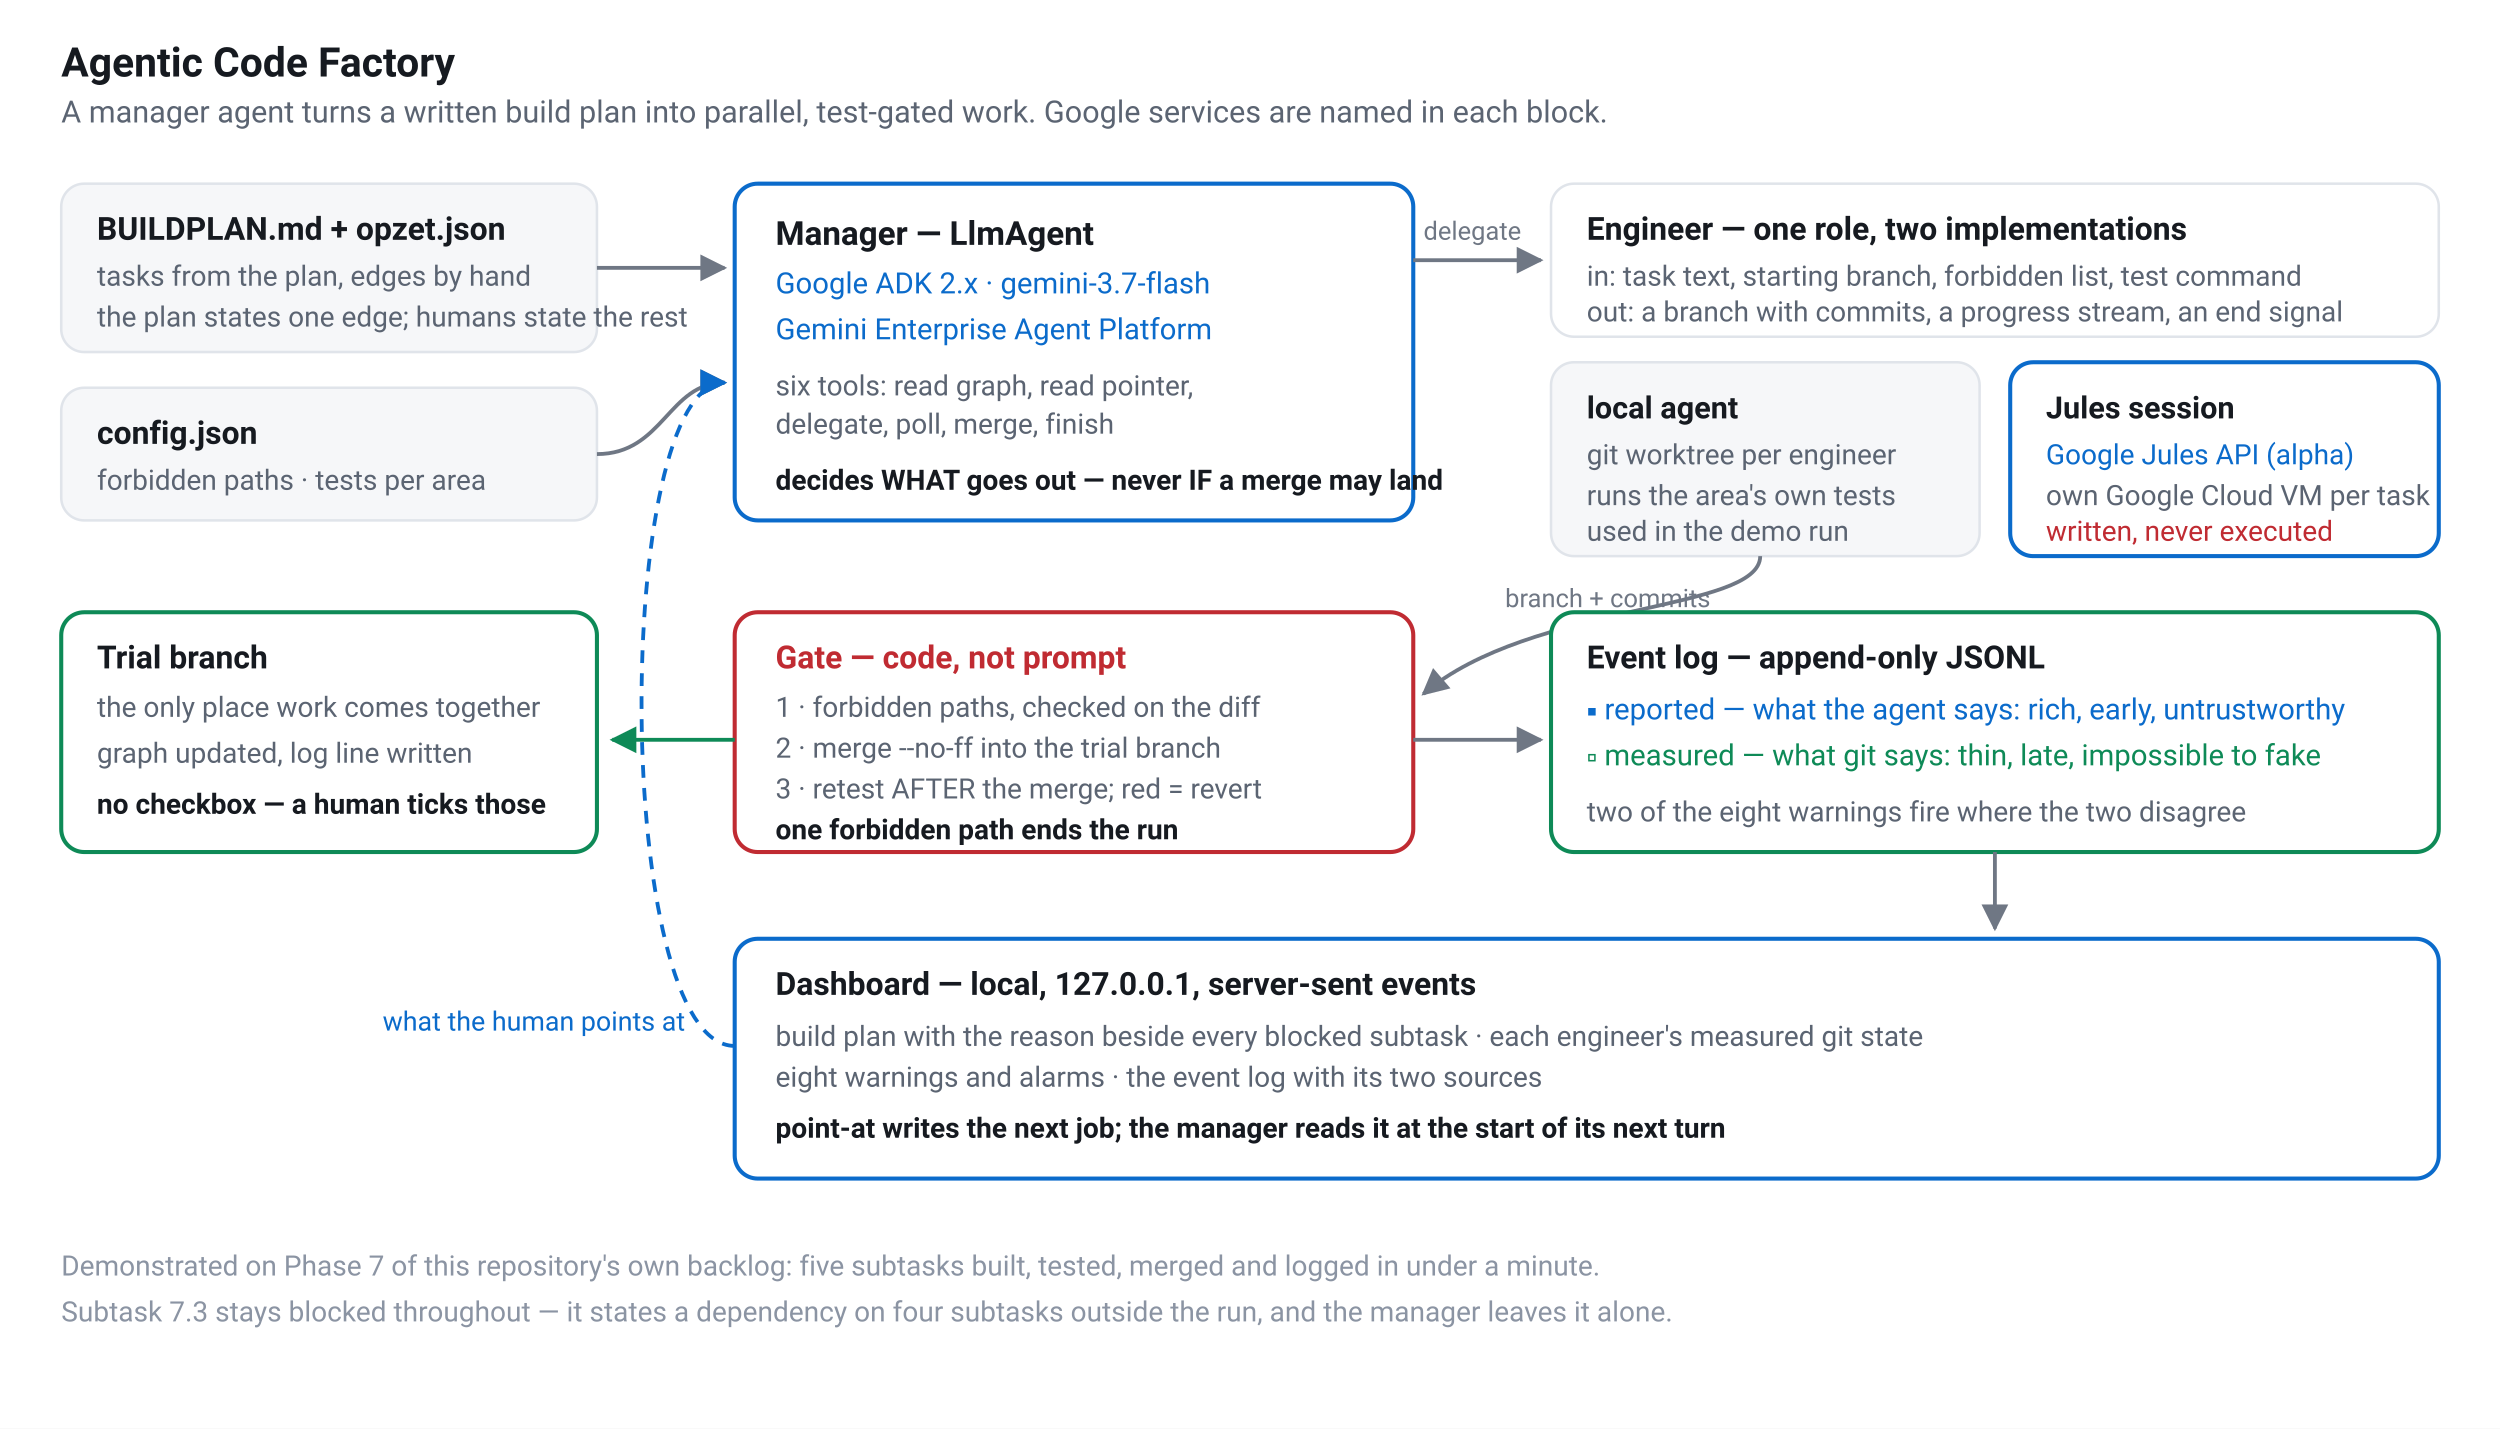
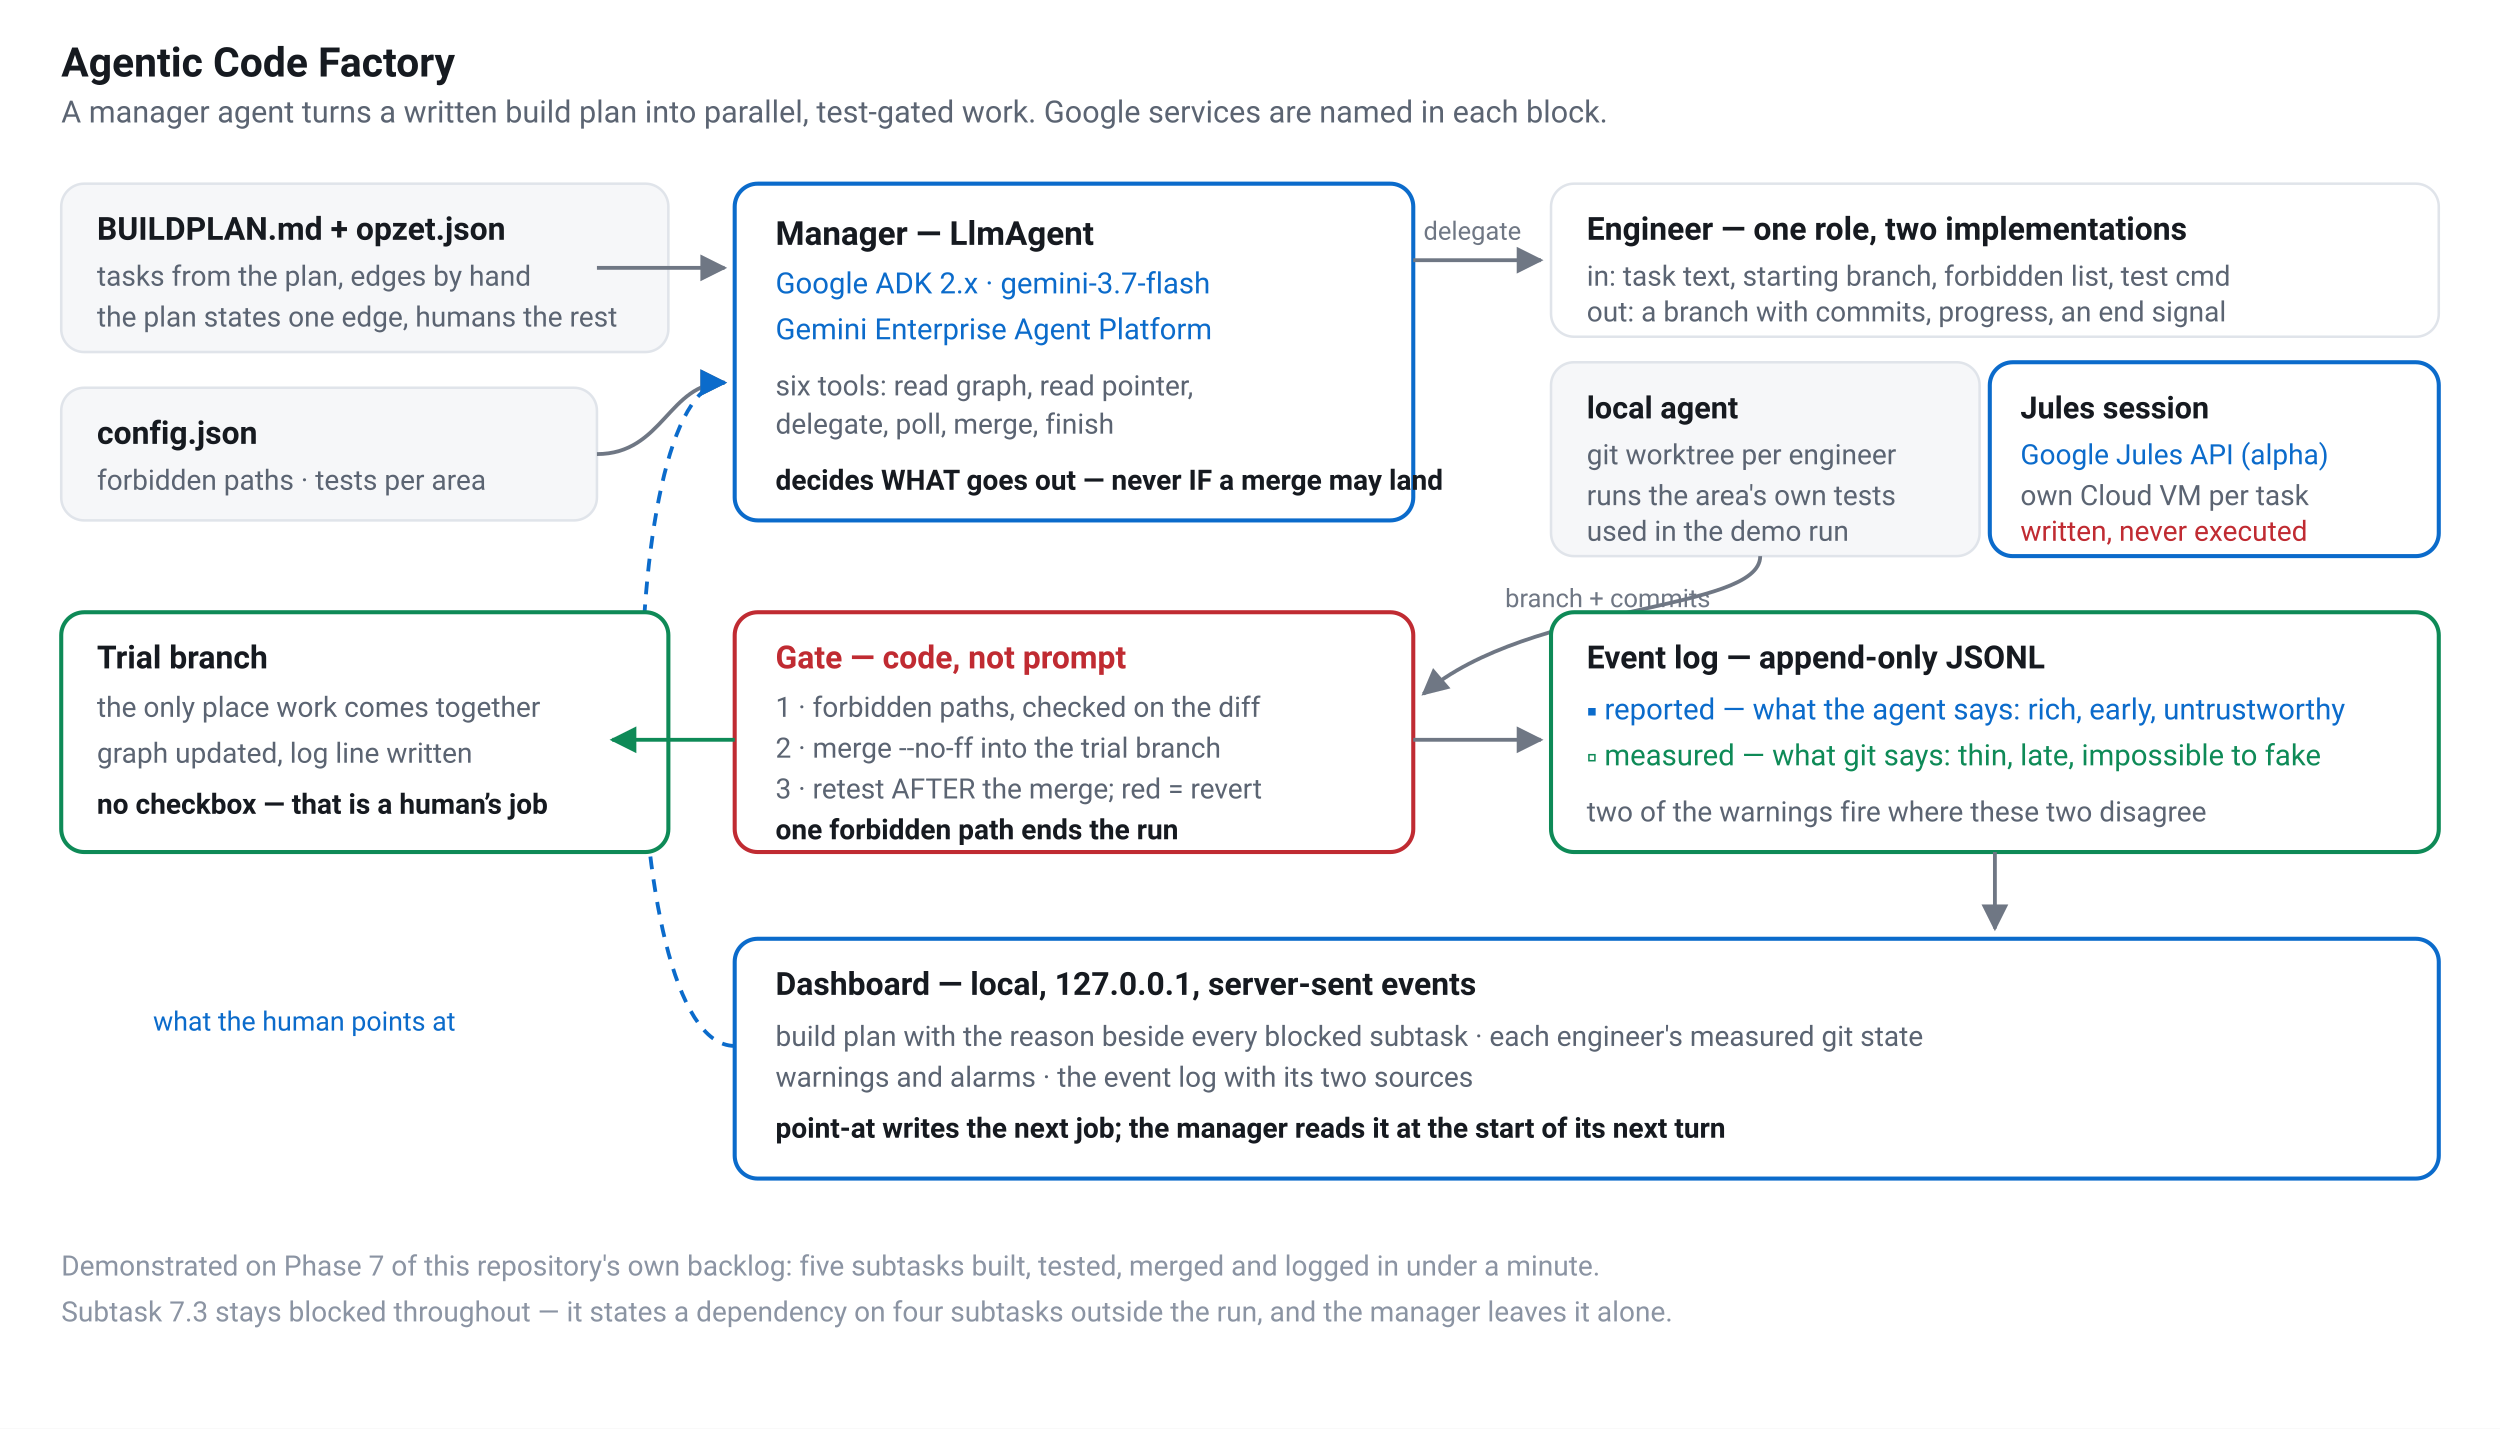
<svg xmlns="http://www.w3.org/2000/svg" viewBox="0 0 980 560" width="980" height="560" font-family="-apple-system,BlinkMacSystemFont,Segoe UI,Roboto,Helvetica,Arial,sans-serif">
  <defs>
    <marker id="a" viewBox="0 0 10 10" refX="9" refY="5" markerWidth="7" markerHeight="7" orient="auto-start-reverse">
      <path d="M0,0 L10,5 L0,10 z" fill="#6f7784" />
    </marker>
    <marker id="b" viewBox="0 0 10 10" refX="9" refY="5" markerWidth="7" markerHeight="7" orient="auto-start-reverse">
      <path d="M0,0 L10,5 L0,10 z" fill="#0b6bcb" />
    </marker>
    <marker id="c" viewBox="0 0 10 10" refX="9" refY="5" markerWidth="7" markerHeight="7" orient="auto-start-reverse">
      <path d="M0,0 L10,5 L0,10 z" fill="#0e8a57" />
    </marker>
  </defs>
  <rect width="980" height="560" fill="#ffffff" />
  <text x="24" y="30" font-size="16" font-weight="700" fill="#161a20">Agentic Code Factory</text>
  <text x="24" y="48" font-size="12" fill="#5b6472">A manager agent turns a written build plan into parallel, test-gated work. Google services are named in each block.</text>
-   <rect x="24" y="72" width="210" height="66" rx="9" fill="#f6f7f9" stroke="#e0e4ea" />
+   <rect x="24" y="72" width="238" height="66" rx="9" fill="#f6f7f9" stroke="#e0e4ea" />
  <text x="38" y="94" font-size="12.5" font-weight="700" fill="#161a20">BUILDPLAN.md + opzet.json</text>
  <text x="38" y="112" font-size="11" fill="#5b6472">tasks from the plan, edges by hand</text>
-   <text x="38" y="128" font-size="11" fill="#5b6472">the plan states one edge; humans state the rest</text>
+   <text x="38" y="128" font-size="11" fill="#5b6472">the plan states one edge, humans the rest</text>
  <rect x="24" y="152" width="210" height="52" rx="9" fill="#f6f7f9" stroke="#e0e4ea" />
  <text x="38" y="174" font-size="12.5" font-weight="700" fill="#161a20">config.json</text>
  <text x="38" y="192" font-size="11" fill="#5b6472">forbidden paths · tests per area</text>
  <rect x="288" y="72" width="266" height="132" rx="9" fill="#ffffff" stroke="#0b6bcb" stroke-width="1.6" />
  <text x="304" y="96" font-size="13" font-weight="700" fill="#161a20">Manager — LlmAgent</text>
  <text x="304" y="115" font-size="11.5" fill="#0b6bcb">Google ADK 2.x · gemini-3.7-flash</text>
  <text x="304" y="133" font-size="11.5" fill="#0b6bcb">Gemini Enterprise Agent Platform</text>
  <text x="304" y="155" font-size="11" fill="#5b6472">six tools: read graph, read pointer,</text>
  <text x="304" y="170" font-size="11" fill="#5b6472">delegate, poll, merge, finish</text>
  <text x="304" y="192" font-size="11" fill="#161a20" font-weight="600">decides WHAT goes out — never IF a merge may land</text>
  <path d="M234,105 L284,105" stroke="#6f7784" stroke-width="1.5" fill="none" marker-end="url(#a)" />
  <path d="M234,178 C260,178 262,150 284,150" stroke="#6f7784" stroke-width="1.5" fill="none" marker-end="url(#a)" />
  <rect x="608" y="72" width="348" height="60" rx="9" fill="#ffffff" stroke="#e0e4ea" />
  <text x="622" y="94" font-size="12.5" font-weight="700" fill="#161a20">Engineer — one role, two implementations</text>
-   <text x="622" y="112" font-size="11" fill="#5b6472">in: task text, starting branch, forbidden list, test command</text>
-   <text x="622" y="126" font-size="11" fill="#5b6472">out: a branch with commits, a progress stream, an end signal</text>
+   <text x="622" y="112" font-size="11" fill="#5b6472">in: task text, starting branch, forbidden list, test cmd</text>
+   <text x="622" y="126" font-size="11" fill="#5b6472">out: a branch with commits, progress, an end signal</text>
  <rect x="608" y="142" width="168" height="76" rx="9" fill="#f6f7f9" stroke="#e0e4ea" />
  <text x="622" y="164" font-size="12" font-weight="700" fill="#161a20">local agent</text>
  <text x="622" y="182" font-size="11" fill="#5b6472">git worktree per engineer</text>
  <text x="622" y="198" font-size="11" fill="#5b6472">runs the area's own tests</text>
  <text x="622" y="212" font-size="11" fill="#5b6472">used in the demo run</text>
-   <rect x="788" y="142" width="168" height="76" rx="9" fill="#ffffff" stroke="#0b6bcb" stroke-width="1.6" />
-   <text x="802" y="164" font-size="12" font-weight="700" fill="#161a20">Jules session</text>
-   <text x="802" y="182" font-size="11" fill="#0b6bcb">Google Jules API (alpha)</text>
-   <text x="802" y="198" font-size="11" fill="#5b6472">own Google Cloud VM per task</text>
-   <text x="802" y="212" font-size="11" fill="#c02b32">written, never executed</text>
+   <rect x="780" y="142" width="176" height="76" rx="9" fill="#ffffff" stroke="#0b6bcb" stroke-width="1.6" />
+   <text x="792" y="164" font-size="12" font-weight="700" fill="#161a20">Jules session</text>
+   <text x="792" y="182" font-size="11" fill="#0b6bcb">Google Jules API (alpha)</text>
+   <text x="792" y="198" font-size="11" fill="#5b6472">own Cloud VM per task</text>
+   <text x="792" y="212" font-size="11" fill="#c02b32">written, never executed</text>
  <path d="M554,102 L604,102" stroke="#6f7784" stroke-width="1.5" fill="none" marker-end="url(#a)" />
  <text x="558" y="94" font-size="10" fill="#6f7784">delegate</text>
  <rect x="288" y="240" width="266" height="94" rx="9" fill="#ffffff" stroke="#c02b32" stroke-width="1.6" />
  <text x="304" y="262" font-size="12.5" font-weight="700" fill="#c02b32">Gate — code, not prompt</text>
  <text x="304" y="281" font-size="11" fill="#5b6472">1 · forbidden paths, checked on the diff</text>
  <text x="304" y="297" font-size="11" fill="#5b6472">2 · merge --no-ff into the trial branch</text>
  <text x="304" y="313" font-size="11" fill="#5b6472">3 · retest AFTER the merge; red = revert</text>
  <text x="304" y="329" font-size="11" fill="#161a20" font-weight="600">one forbidden path ends the run</text>
  <path d="M690,218 C690,240 600,236 558,272" stroke="#6f7784" stroke-width="1.5" fill="none" marker-end="url(#a)" />
  <text x="590" y="238" font-size="10" fill="#6f7784">branch + commits</text>
  <rect x="608" y="240" width="348" height="94" rx="9" fill="#ffffff" stroke="#0e8a57" stroke-width="1.6" />
  <text x="622" y="262" font-size="12.5" font-weight="700" fill="#161a20">Event log — append-only JSONL</text>
  <text x="622" y="282" font-size="11.5" fill="#0b6bcb">▪ reported — what the agent says: rich, early, untrustworthy</text>
  <text x="622" y="300" font-size="11.5" fill="#0e8a57">▫ measured — what git says: thin, late, impossible to fake</text>
-   <text x="622" y="322" font-size="11" fill="#5b6472">two of the eight warnings fire where the two disagree</text>
+   <text x="622" y="322" font-size="11" fill="#5b6472">two of the warnings fire where these two disagree</text>
  <path d="M554,290 L604,290" stroke="#6f7784" stroke-width="1.5" fill="none" marker-end="url(#a)" />
  <rect x="288" y="368" width="668" height="94" rx="9" fill="#ffffff" stroke="#0b6bcb" stroke-width="1.6" />
  <text x="304" y="390" font-size="12.5" font-weight="700" fill="#161a20">Dashboard — local, 127.0.0.1, server-sent events</text>
  <text x="304" y="410" font-size="11" fill="#5b6472">build plan with the reason beside every blocked subtask · each engineer's measured git state</text>
-   <text x="304" y="426" font-size="11" fill="#5b6472">eight warnings and alarms · the event log with its two sources</text>
+   <text x="304" y="426" font-size="11" fill="#5b6472">warnings and alarms · the event log with its two sources</text>
  <text x="304" y="446" font-size="11" fill="#161a20" font-weight="600">point-at writes the next job; the manager reads it at the start of its next turn</text>
  <path d="M782,334 L782,364" stroke="#6f7784" stroke-width="1.5" fill="none" marker-end="url(#a)" />
  <path d="M288,410 C240,410 240,150 284,150" stroke="#0b6bcb" stroke-width="1.5" fill="none" stroke-dasharray="5 4" marker-end="url(#b)" />
-   <text x="150" y="404" font-size="10.5" fill="#0b6bcb">what the human points at</text>
-   <rect x="24" y="240" width="210" height="94" rx="9" fill="#ffffff" stroke="#0e8a57" stroke-width="1.6" />
+   <text x="60" y="404" font-size="10.5" fill="#0b6bcb">what the human points at</text>
+   <rect x="24" y="240" width="238" height="94" rx="9" fill="#ffffff" stroke="#0e8a57" stroke-width="1.6" />
  <text x="38" y="262" font-size="12.5" font-weight="700" fill="#161a20">Trial branch</text>
  <text x="38" y="281" font-size="11" fill="#5b6472">the only place work comes together</text>
  <text x="38" y="299" font-size="11" fill="#5b6472">graph updated, log line written</text>
-   <text x="38" y="319" font-size="11" fill="#161a20" font-weight="600">no checkbox — a human ticks those</text>
+   <text x="38" y="319" font-size="11" fill="#161a20" font-weight="600">no checkbox — that is a human’s job</text>
  <path d="M288,290 L240,290" stroke="#0e8a57" stroke-width="1.5" fill="none" marker-end="url(#c)" />
  <text x="24" y="500" font-size="11" fill="#8b94a3">Demonstrated on Phase 7 of this repository's own backlog: five subtasks built, tested, merged and logged in under a minute.</text>
  <text x="24" y="518" font-size="11" fill="#8b94a3">Subtask 7.3 stays blocked throughout — it states a dependency on four subtasks outside the run, and the manager leaves it alone.</text>
</svg>
